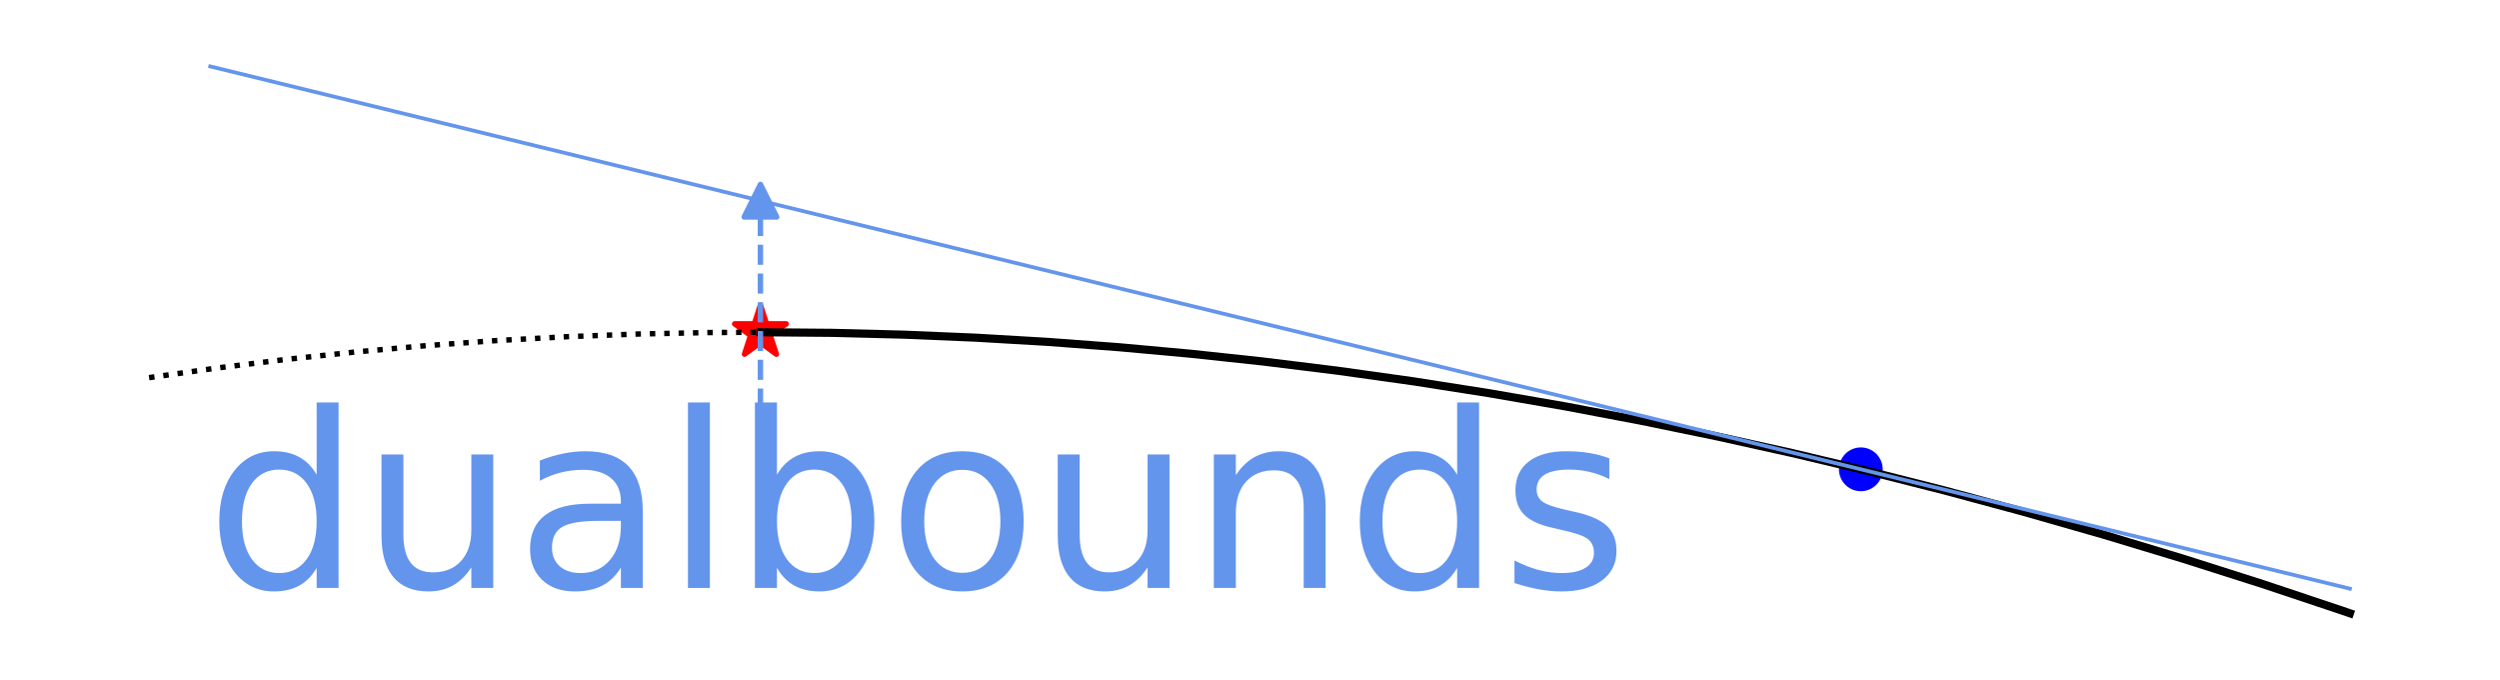
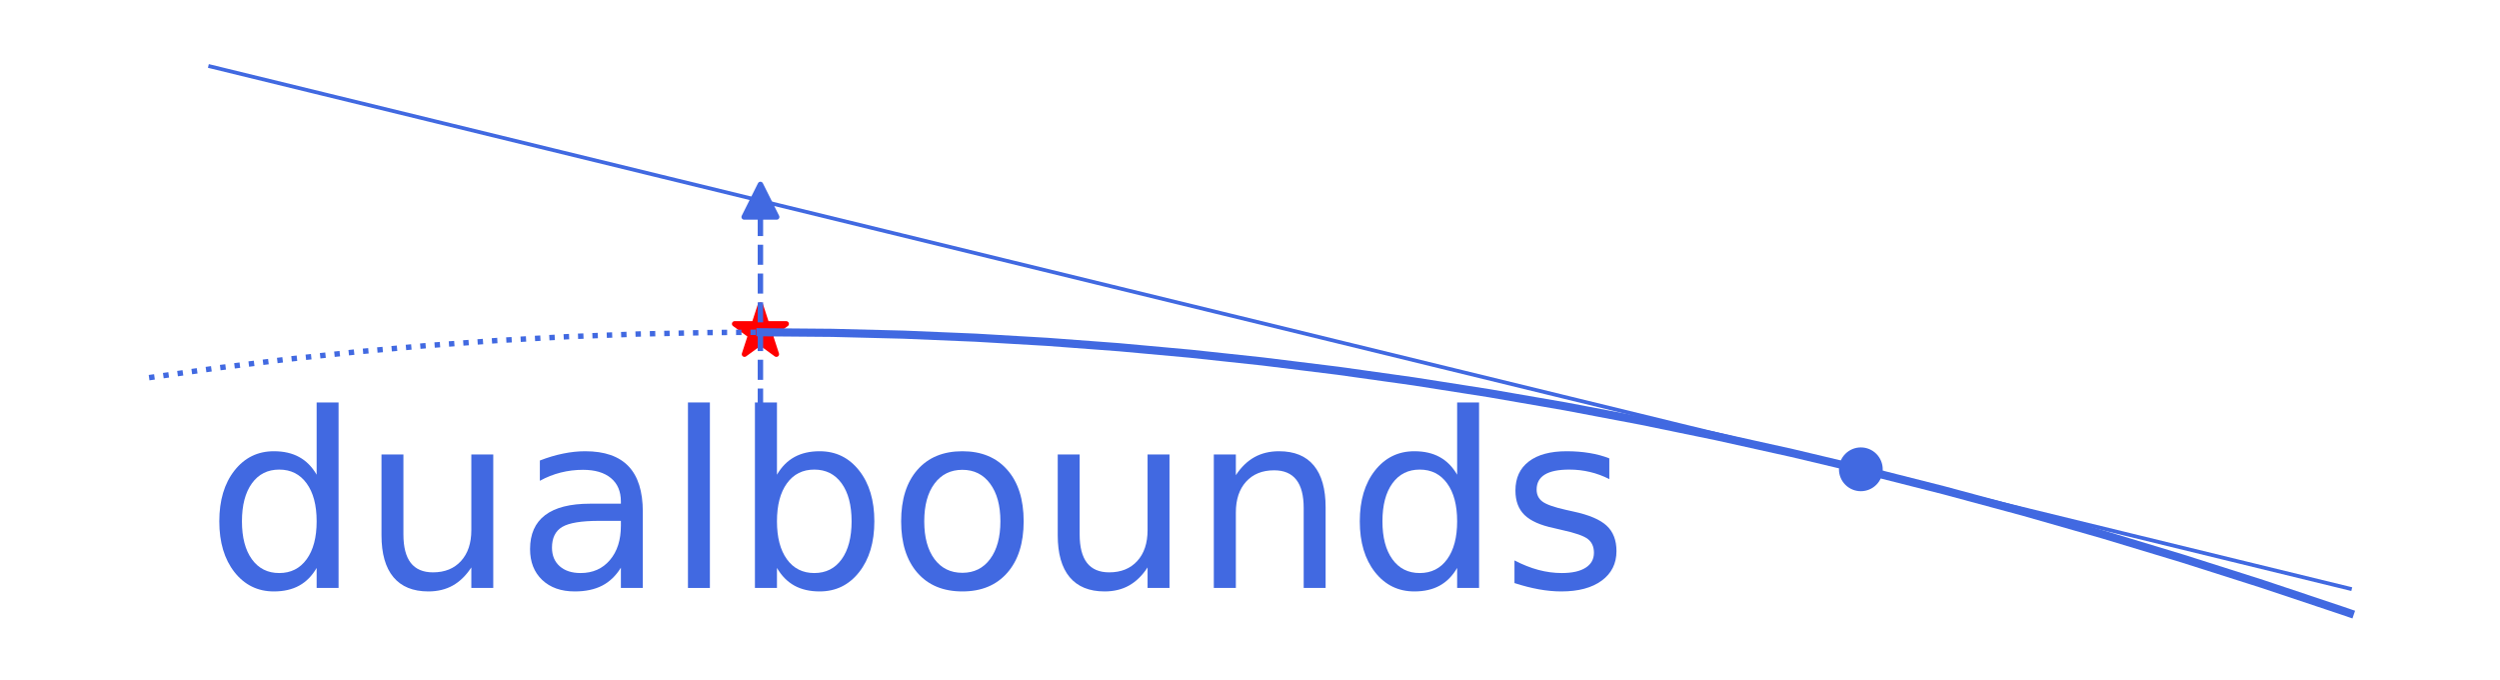
<svg xmlns="http://www.w3.org/2000/svg" xmlns:xlink="http://www.w3.org/1999/xlink" width="460.8pt" height="125.28pt" viewBox="0 0 460.8 125.28" version="1.1">
  <defs>
    <style type="text/css">*{stroke-linejoin: round; stroke-linecap: butt}</style>
  </defs>
  <g id="figure_1">
    <g id="patch_1">
      <path d="M 0 125.28  L 460.8 125.28  L 460.8 0  L 0 0  L 0 125.28  z " style="fill: none" />
    </g>
    <g id="axes_1">
      <g id="PathCollection_1">
        <defs>
-           <path id="meedc18e7dd" d="M 0 -5  L -1.123 -1.545  L -4.755 -1.545  L -1.816 0.59  L -2.939 4.045  L -0 1.91  L 2.939 4.045  L 1.816 0.59  L 4.755 -1.545  L 1.123 -1.545  z " style="stroke: #ff0000" />
+           <path id="me3c239792f" d="M 0 -5  L -1.123 -1.545  L -4.755 -1.545  L -1.816 0.59  L -2.939 4.045  L -0 1.91  L 2.939 4.045  L 1.816 0.59  L 4.755 -1.545  L 1.123 -1.545  z " style="stroke: #ff0000" />
        </defs>
-         <g clip-path="url(#p5f90e98301)">
-           <use xlink:href="#meedc18e7dd" x="140.218" y="61.238" style="fill: #ff0000; stroke: #ff0000" />
+         <g clip-path="url(#p43d6363150)">
+           <use xlink:href="#me3c239792f" x="140.218" y="61.238" style="fill: #ff0000; stroke: #ff0000" />
        </g>
      </g>
      <g id="PathCollection_2">
        <defs>
-           <path id="mb08e02e58d" d="M 0 3.536  C 0.938 3.536 1.837 3.163 2.5 2.5  C 3.163 1.837 3.536 0.938 3.536 0  C 3.536 -0.938 3.163 -1.837 2.5 -2.5  C 1.837 -3.163 0.938 -3.536 0 -3.536  C -0.938 -3.536 -1.837 -3.163 -2.5 -2.5  C -3.163 -1.837 -3.536 -0.938 -3.536 0  C -3.536 0.938 -3.163 1.837 -2.5 2.5  C -1.837 3.163 -0.938 3.536 0 3.536  z " style="stroke: #0000ff" />
+           <path id="m9e3f25a507" d="M 0 3.536  C 0.938 3.536 1.837 3.163 2.5 2.5  C 3.163 1.837 3.536 0.938 3.536 0  C 3.536 -0.938 3.163 -1.837 2.5 -2.5  C 1.837 -3.163 0.938 -3.536 0 -3.536  C -0.938 -3.536 -1.837 -3.163 -2.5 -2.5  C -3.163 -1.837 -3.536 -0.938 -3.536 0  C -3.536 0.938 -3.163 1.837 -2.5 2.5  C -1.837 3.163 -0.938 3.536 0 3.536  z " style="stroke: #4169e1" />
        </defs>
-         <g clip-path="url(#p5f90e98301)">
-           <use xlink:href="#mb08e02e58d" x="343.127" y="86.503" style="fill: #0000ff; stroke: #0000ff" />
+         <g clip-path="url(#p43d6363150)">
+           <use xlink:href="#m9e3f25a507" x="343.127" y="86.503" style="fill: #4169e1; stroke: #4169e1" />
        </g>
      </g>
      <g id="PathCollection_3">
        <defs>
-           <path id="mdf7d8f76f9" d="M 0 -3  L -3 3  L 3 3  z " style="stroke: #6495ed" />
+           <path id="m502fbf93c0" d="M 0 -3  L -3 3  L 3 3  z " style="stroke: #4169e1" />
        </defs>
-         <g clip-path="url(#p5f90e98301)">
-           <use xlink:href="#mdf7d8f76f9" x="140.218" y="36.994" style="fill: #6495ed; stroke: #6495ed" />
+         <g clip-path="url(#p43d6363150)">
+           <use xlink:href="#m502fbf93c0" x="140.218" y="36.994" style="fill: #4169e1; stroke: #4169e1" />
        </g>
      </g>
      <g id="line2d_1">
-         <path d="M 140.218 61.238  L 153.44 61.35  L 166.662 61.684  L 179.885 62.238  L 193.107 63.01  L 206.329 63.998  L 219.551 65.201  L 232.773 66.617  L 246.73 68.34  L 260.687 70.296  L 274.643 72.483  L 288.6 74.899  L 302.557 77.543  L 316.513 80.413  L 330.47 83.506  L 344.427 86.822  L 358.384 90.357  L 373.075 94.316  L 387.766 98.514  L 402.457 102.952  L 417.149 107.627  L 431.84 112.536  L 433.309 113.04  L 433.309 113.04  " clip-path="url(#p5f90e98301)" style="fill: none; stroke: #000000; stroke-width: 1.5; stroke-linecap: square" />
+         <path d="M 140.218 61.238  L 153.44 61.35  L 166.662 61.684  L 179.885 62.238  L 193.107 63.01  L 206.329 63.998  L 219.551 65.201  L 232.773 66.617  L 246.73 68.34  L 260.687 70.296  L 274.643 72.483  L 288.6 74.899  L 302.557 77.543  L 316.513 80.413  L 330.47 83.506  L 344.427 86.822  L 358.384 90.357  L 373.075 94.316  L 387.766 98.514  L 402.457 102.952  L 417.149 107.627  L 431.84 112.536  L 433.309 113.04  L 433.309 113.04  " clip-path="url(#p43d6363150)" style="fill: none; stroke: #4169e1; stroke-width: 1.5; stroke-linecap: square" />
      </g>
      <g id="line2d_2">
-         <path d="M 38.764 12.24  L 59.529 17.307  L 80.295 22.373  L 101.06 27.44  L 121.826 32.507  L 142.591 37.574  L 163.357 42.64  L 184.122 47.707  L 204.888 52.774  L 225.654 57.84  L 246.419 62.907  L 267.185 67.974  L 287.95 73.04  L 308.716 78.107  L 329.481 83.174  L 350.247 88.241  L 371.012 93.307  L 391.778 98.374  L 412.544 103.441  L 433.309 108.507  " clip-path="url(#p5f90e98301)" style="fill: none; stroke: #6495ed; stroke-width: 0.7; stroke-linecap: square" />
+         <path d="M 38.764 12.24  L 59.529 17.307  L 80.295 22.373  L 101.06 27.44  L 121.826 32.507  L 142.591 37.574  L 163.357 42.64  L 184.122 47.707  L 204.888 52.774  L 225.654 57.84  L 246.419 62.907  L 267.185 67.974  L 287.95 73.04  L 308.716 78.107  L 329.481 83.174  L 350.247 88.241  L 371.012 93.307  L 391.778 98.374  L 412.544 103.441  L 433.309 108.507  " clip-path="url(#p43d6363150)" style="fill: none; stroke: #4169e1; stroke-width: 0.7; stroke-linecap: square" />
      </g>
      <g id="line2d_3">
-         <path d="M 140.218 75.312  L 140.218 36.994  " clip-path="url(#p5f90e98301)" style="fill: none; stroke-dasharray: 3.7,1.6; stroke-dashoffset: 0; stroke: #6495ed" />
+         <path d="M 140.218 75.312  L 140.218 36.994  " clip-path="url(#p43d6363150)" style="fill: none; stroke-dasharray: 3.7,1.6; stroke-dashoffset: 0; stroke: #4169e1" />
      </g>
      <g id="line2d_4">
-         <path d="M 27.491 69.608  L 40.205 67.806  L 52.918 66.226  L 65.632 64.868  L 78.628 63.705  L 91.624 62.769  L 104.62 62.057  L 117.616 61.567  L 130.612 61.298  L 140.218 61.238  L 140.218 61.238  " clip-path="url(#p5f90e98301)" style="fill: none; stroke-dasharray: 1,1.65; stroke-dashoffset: 0; stroke: #000000" />
+         <path d="M 27.491 69.608  L 40.205 67.806  L 52.918 66.226  L 65.632 64.868  L 78.628 63.705  L 91.624 62.769  L 104.62 62.057  L 117.616 61.567  L 130.612 61.298  L 140.218 61.238  L 140.218 61.238  " clip-path="url(#p43d6363150)" style="fill: none; stroke-dasharray: 1,1.65; stroke-dashoffset: 0; stroke: #4169e1" />
      </g>
      <g id="text_1">
-         <g style="fill: #6495ed" transform="translate(37.95501 108.3725) scale(0.45 -0.45)">
+         <g style="fill: #4169e1" transform="translate(37.95501 108.3725) scale(0.45 -0.45)">
          <defs>
            <path id="DejaVuSans-64" d="M 2906 2969  L 2906 4863  L 3481 4863  L 3481 0  L 2906 0  L 2906 525  Q 2725 213 2448 61  Q 2172 -91 1784 -91  Q 1150 -91 751 415  Q 353 922 353 1747  Q 353 2572 751 3078  Q 1150 3584 1784 3584  Q 2172 3584 2448 3432  Q 2725 3281 2906 2969  z M 947 1747  Q 947 1113 1208 752  Q 1469 391 1925 391  Q 2381 391 2643 752  Q 2906 1113 2906 1747  Q 2906 2381 2643 2742  Q 2381 3103 1925 3103  Q 1469 3103 1208 2742  Q 947 2381 947 1747  z " transform="scale(0.015625)" />
            <path id="DejaVuSans-75" d="M 544 1381  L 544 3500  L 1119 3500  L 1119 1403  Q 1119 906 1312 657  Q 1506 409 1894 409  Q 2359 409 2629 706  Q 2900 1003 2900 1516  L 2900 3500  L 3475 3500  L 3475 0  L 2900 0  L 2900 538  Q 2691 219 2414 64  Q 2138 -91 1772 -91  Q 1169 -91 856 284  Q 544 659 544 1381  z M 1991 3584  L 1991 3584  z " transform="scale(0.015625)" />
            <path id="DejaVuSans-61" d="M 2194 1759  Q 1497 1759 1228 1600  Q 959 1441 959 1056  Q 959 750 1161 570  Q 1363 391 1709 391  Q 2188 391 2477 730  Q 2766 1069 2766 1631  L 2766 1759  L 2194 1759  z M 3341 1997  L 3341 0  L 2766 0  L 2766 531  Q 2569 213 2275 61  Q 1981 -91 1556 -91  Q 1019 -91 701 211  Q 384 513 384 1019  Q 384 1609 779 1909  Q 1175 2209 1959 2209  L 2766 2209  L 2766 2266  Q 2766 2663 2505 2880  Q 2244 3097 1772 3097  Q 1472 3097 1187 3025  Q 903 2953 641 2809  L 641 3341  Q 956 3463 1253 3523  Q 1550 3584 1831 3584  Q 2591 3584 2966 3190  Q 3341 2797 3341 1997  z " transform="scale(0.015625)" />
            <path id="DejaVuSans-6c" d="M 603 4863  L 1178 4863  L 1178 0  L 603 0  L 603 4863  z " transform="scale(0.015625)" />
            <path id="DejaVuSans-62" d="M 3116 1747  Q 3116 2381 2855 2742  Q 2594 3103 2138 3103  Q 1681 3103 1420 2742  Q 1159 2381 1159 1747  Q 1159 1113 1420 752  Q 1681 391 2138 391  Q 2594 391 2855 752  Q 3116 1113 3116 1747  z M 1159 2969  Q 1341 3281 1617 3432  Q 1894 3584 2278 3584  Q 2916 3584 3314 3078  Q 3713 2572 3713 1747  Q 3713 922 3314 415  Q 2916 -91 2278 -91  Q 1894 -91 1617 61  Q 1341 213 1159 525  L 1159 0  L 581 0  L 581 4863  L 1159 4863  L 1159 2969  z " transform="scale(0.015625)" />
            <path id="DejaVuSans-6f" d="M 1959 3097  Q 1497 3097 1228 2736  Q 959 2375 959 1747  Q 959 1119 1226 758  Q 1494 397 1959 397  Q 2419 397 2687 759  Q 2956 1122 2956 1747  Q 2956 2369 2687 2733  Q 2419 3097 1959 3097  z M 1959 3584  Q 2709 3584 3137 3096  Q 3566 2609 3566 1747  Q 3566 888 3137 398  Q 2709 -91 1959 -91  Q 1206 -91 779 398  Q 353 888 353 1747  Q 353 2609 779 3096  Q 1206 3584 1959 3584  z " transform="scale(0.015625)" />
            <path id="DejaVuSans-6e" d="M 3513 2113  L 3513 0  L 2938 0  L 2938 2094  Q 2938 2591 2744 2837  Q 2550 3084 2163 3084  Q 1697 3084 1428 2787  Q 1159 2491 1159 1978  L 1159 0  L 581 0  L 581 3500  L 1159 3500  L 1159 2956  Q 1366 3272 1645 3428  Q 1925 3584 2291 3584  Q 2894 3584 3203 3211  Q 3513 2838 3513 2113  z " transform="scale(0.015625)" />
            <path id="DejaVuSans-73" d="M 2834 3397  L 2834 2853  Q 2591 2978 2328 3040  Q 2066 3103 1784 3103  Q 1356 3103 1142 2972  Q 928 2841 928 2578  Q 928 2378 1081 2264  Q 1234 2150 1697 2047  L 1894 2003  Q 2506 1872 2764 1633  Q 3022 1394 3022 966  Q 3022 478 2636 193  Q 2250 -91 1575 -91  Q 1294 -91 989 -36  Q 684 19 347 128  L 347 722  Q 666 556 975 473  Q 1284 391 1588 391  Q 1994 391 2212 530  Q 2431 669 2431 922  Q 2431 1156 2273 1281  Q 2116 1406 1581 1522  L 1381 1569  Q 847 1681 609 1914  Q 372 2147 372 2553  Q 372 3047 722 3315  Q 1072 3584 1716 3584  Q 2034 3584 2315 3537  Q 2597 3491 2834 3397  z " transform="scale(0.015625)" />
          </defs>
          <use xlink:href="#DejaVuSans-64" />
          <use xlink:href="#DejaVuSans-75" x="63.477" />
          <use xlink:href="#DejaVuSans-61" x="126.855" />
          <use xlink:href="#DejaVuSans-6c" x="188.135" />
          <use xlink:href="#DejaVuSans-62" x="215.918" />
          <use xlink:href="#DejaVuSans-6f" x="279.395" />
          <use xlink:href="#DejaVuSans-75" x="340.576" />
          <use xlink:href="#DejaVuSans-6e" x="403.955" />
          <use xlink:href="#DejaVuSans-64" x="467.334" />
          <use xlink:href="#DejaVuSans-73" x="530.811" />
        </g>
      </g>
    </g>
  </g>
  <defs>
-     <clipPath id="p5f90e98301">
+     <clipPath id="p43d6363150">
      <rect x="7.2" y="7.2" width="446.4" height="110.88" />
    </clipPath>
  </defs>
</svg>
